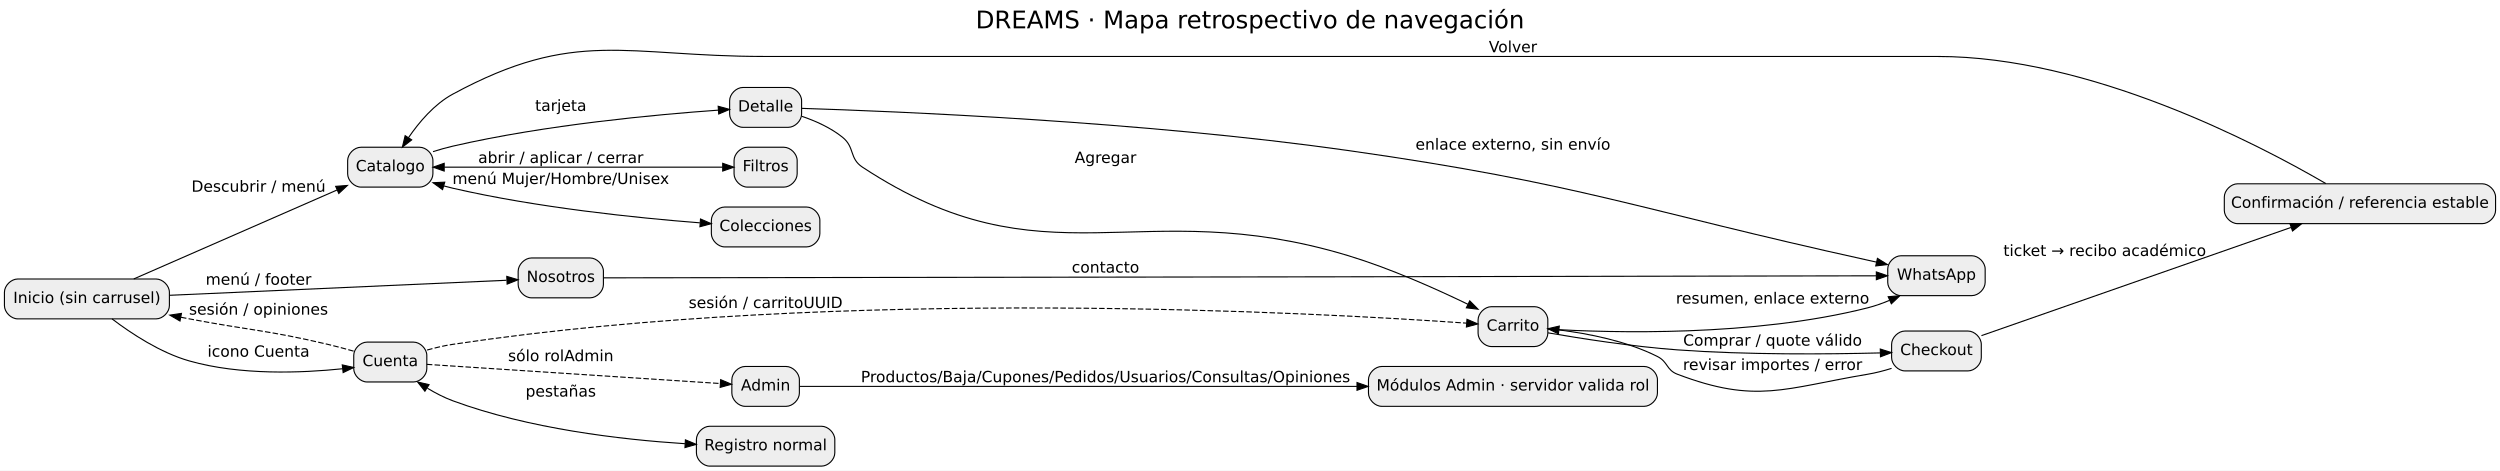
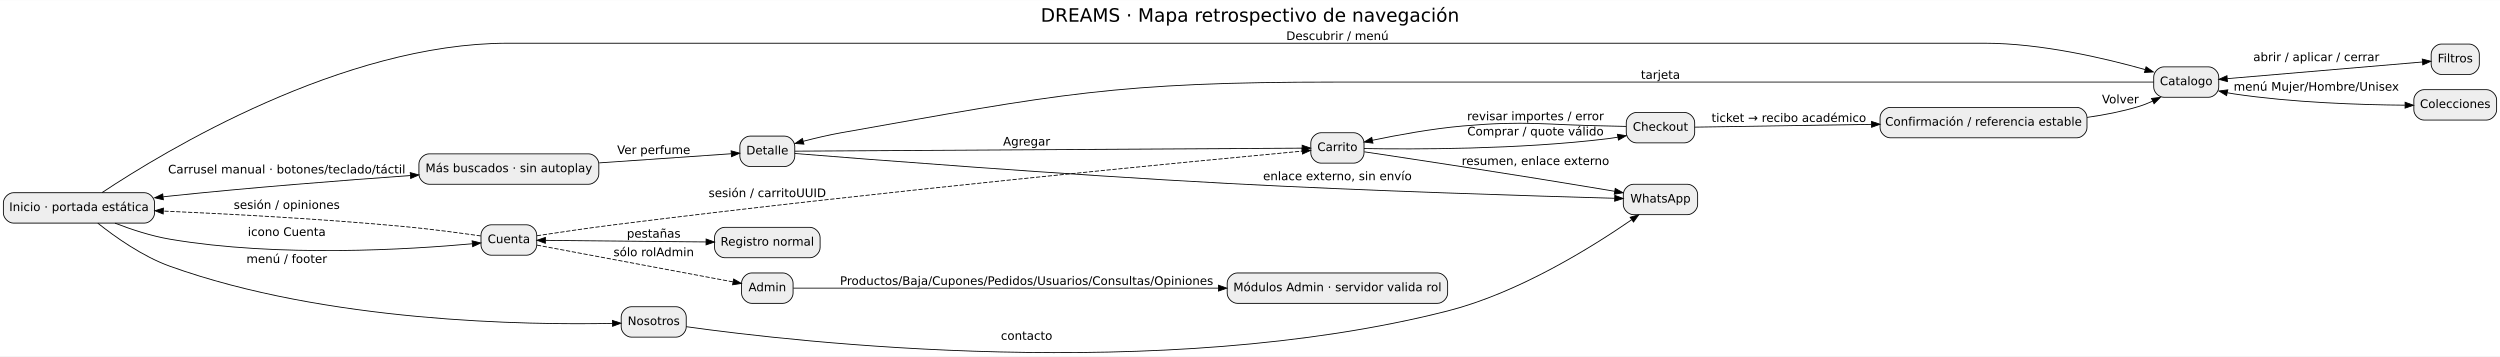
- <svg xmlns="http://www.w3.org/2000/svg" width="2258pt" height="425pt" viewBox="0.00 0.00 2258.00 425.00">
-   <g id="graph0" class="graph" transform="scale(1 1) rotate(0) translate(4 421)">
-     <polygon fill="white" stroke="transparent" points="-4,4 -4,-421 2254,-421 2254,4 -4,4" />
-     <text text-anchor="middle" x="1125" y="-395.4" font-family="DejaVu Sans" font-size="22.00">DREAMS · Mapa retrospectivo de navegación</text>
+ <svg xmlns="http://www.w3.org/2000/svg" width="2960pt" height="422pt" viewBox="0.00 0.00 2960.00 421.67">
+   <g id="graph0" class="graph" transform="scale(1 1) rotate(0) translate(4 417.67)">
+     <polygon fill="white" stroke="transparent" points="-4,4 -4,-417.67 2956,-417.67 2956,4 -4,4" />
+     <text text-anchor="middle" x="1476" y="-392.07" font-family="DejaVu Sans" font-size="22.00">DREAMS · Mapa retrospectivo de navegación</text>
    <g id="node1" class="node">
-       <path fill="#eeeeee" stroke="black" d="M137,-169C137,-169 12,-169 12,-169 6,-169 0,-163 0,-157 0,-157 0,-145 0,-145 0,-139 6,-133 12,-133 12,-133 137,-133 137,-133 143,-133 149,-139 149,-145 149,-145 149,-157 149,-157 149,-163 143,-169 137,-169" />
-       <text text-anchor="middle" x="74.5" y="-147.3" font-family="DejaVu Sans" font-size="14.00">Inicio (sin carrusel)</text>
+       <path fill="#eeeeee" stroke="black" d="M167,-189.67C167,-189.67 12,-189.67 12,-189.67 6,-189.67 0,-183.67 0,-177.67 0,-177.67 0,-165.67 0,-165.67 0,-159.67 6,-153.67 12,-153.67 12,-153.67 167,-153.67 167,-153.67 173,-153.67 179,-159.67 179,-165.67 179,-165.67 179,-177.67 179,-177.67 179,-183.67 173,-189.67 167,-189.67" />
+       <text text-anchor="middle" x="89.5" y="-167.97" font-family="DejaVu Sans" font-size="14.00">Inicio · portada estática</text>
    </g>
    <g id="node2" class="node">
-       <path fill="#eeeeee" stroke="black" d="M375,-288C375,-288 322,-288 322,-288 316,-288 310,-282 310,-276 310,-276 310,-264 310,-264 310,-258 316,-252 322,-252 322,-252 375,-252 375,-252 381,-252 387,-258 387,-264 387,-264 387,-276 387,-276 387,-282 381,-288 375,-288" />
-       <text text-anchor="middle" x="348.5" y="-266.3" font-family="DejaVu Sans" font-size="14.00">Catalogo</text>
+       <path fill="#eeeeee" stroke="black" d="M693,-235.67C693,-235.67 504,-235.67 504,-235.67 498,-235.67 492,-229.67 492,-223.67 492,-223.67 492,-211.67 492,-211.67 492,-205.67 498,-199.67 504,-199.67 504,-199.67 693,-199.67 693,-199.67 699,-199.67 705,-205.67 705,-211.67 705,-211.67 705,-223.67 705,-223.67 705,-229.67 699,-235.67 693,-235.67" />
+       <text text-anchor="middle" x="598.5" y="-213.97" font-family="DejaVu Sans" font-size="14.00">Más buscados · sin autoplay</text>
    </g>
    <g id="edge1" class="edge">
-       <path fill="none" stroke="black" d="M116.81,-169.07C166.2,-190.68 248.66,-226.76 300.45,-249.42" />
-       <polygon fill="black" stroke="black" points="299.19,-252.68 309.75,-253.49 301.99,-246.27 299.19,-252.68" />
-       <text text-anchor="middle" x="229.5" y="-247.8" font-family="DejaVu Sans" font-size="14.00">Descubrir / menú</text>
+       <path fill="none" stroke="black" d="M189.24,-184.82C191.85,-185.12 194.44,-185.4 197,-185.67 292.79,-195.78 401.78,-204.3 481.85,-209.99" />
+       <polygon fill="black" stroke="black" points="189.42,-181.32 179.08,-183.66 188.62,-188.28 189.42,-181.32" />
+       <polygon fill="black" stroke="black" points="481.74,-213.49 491.96,-210.71 482.23,-206.51 481.74,-213.49" />
+       <text text-anchor="middle" x="335.5" y="-212.47" font-family="DejaVu Sans" font-size="14.00">Carrusel manual · botones/teclado/táctil</text>
+     </g>
+     <g id="node4" class="node">
+       <path fill="#eeeeee" stroke="black" d="M2611,-338.67C2611,-338.67 2558,-338.67 2558,-338.67 2552,-338.67 2546,-332.67 2546,-326.67 2546,-326.67 2546,-314.67 2546,-314.67 2546,-308.67 2552,-302.67 2558,-302.67 2558,-302.67 2611,-302.67 2611,-302.67 2617,-302.67 2623,-308.67 2623,-314.67 2623,-314.67 2623,-326.67 2623,-326.67 2623,-332.67 2617,-338.67 2611,-338.67" />
+       <text text-anchor="middle" x="2584.5" y="-316.97" font-family="DejaVu Sans" font-size="14.00">Catalogo</text>
+     </g>
+     <g id="edge3" class="edge">
+       <path fill="none" stroke="black" d="M116.86,-189.84C189.75,-238.25 401.58,-366.67 597.5,-366.67 597.5,-366.67 597.5,-366.67 2345.5,-366.67 2412.49,-366.67 2488.19,-348.88 2535.87,-335.43" />
+       <polygon fill="black" stroke="black" points="2536.96,-338.76 2545.6,-332.63 2535.02,-332.03 2536.96,-338.76" />
+       <text text-anchor="middle" x="1579.5" y="-370.47" font-family="DejaVu Sans" font-size="14.00">Descubrir / menú</text>
+     </g>
+     <g id="node9" class="node">
+       <path fill="#eeeeee" stroke="black" d="M796.5,-54.67C796.5,-54.67 743.5,-54.67 743.5,-54.67 737.5,-54.67 731.5,-48.67 731.5,-42.67 731.5,-42.67 731.5,-30.67 731.5,-30.67 731.5,-24.67 737.5,-18.67 743.5,-18.67 743.5,-18.67 796.5,-18.67 796.5,-18.67 802.5,-18.67 808.5,-24.67 808.5,-30.67 808.5,-30.67 808.5,-42.67 808.5,-42.67 808.5,-48.67 802.5,-54.67 796.5,-54.67" />
+       <text text-anchor="middle" x="770" y="-32.97" font-family="DejaVu Sans" font-size="14.00">Nosotros</text>
+     </g>
+     <g id="edge10" class="edge">
+       <path fill="none" stroke="black" d="M111.75,-153.63C132.18,-137.37 164.66,-114.29 197,-102.67 382.13,-36.16 620.63,-32.9 721.06,-34.95" />
+       <polygon fill="black" stroke="black" points="721.12,-38.45 731.2,-35.19 721.28,-31.46 721.12,-38.45" />
+       <text text-anchor="middle" x="335.5" y="-106.47" font-family="DejaVu Sans" font-size="14.00">menú / footer</text>
+     </g>
+     <g id="node10" class="node">
+       <path fill="#eeeeee" stroke="black" d="M619.5,-151.67C619.5,-151.67 577.5,-151.67 577.5,-151.67 571.5,-151.67 565.5,-145.67 565.5,-139.67 565.5,-139.67 565.5,-127.67 565.5,-127.67 565.5,-121.67 571.5,-115.67 577.5,-115.67 577.5,-115.67 619.5,-115.67 619.5,-115.67 625.5,-115.67 631.5,-121.67 631.5,-127.67 631.5,-127.67 631.5,-139.67 631.5,-139.67 631.5,-145.67 625.5,-151.67 619.5,-151.67" />
+       <text text-anchor="middle" x="598.5" y="-129.97" font-family="DejaVu Sans" font-size="14.00">Cuenta</text>
+     </g>
+     <g id="edge11" class="edge">
+       <path fill="none" stroke="black" d="M132.15,-153.6C151.48,-146.15 175,-138.41 197,-134.67 325.87,-112.75 481.46,-122.49 555.02,-129.2" />
+       <polygon fill="black" stroke="black" points="554.98,-132.71 565.27,-130.17 555.64,-125.75 554.98,-132.71" />
+       <text text-anchor="middle" x="335.5" y="-138.47" font-family="DejaVu Sans" font-size="14.00">icono Cuenta</text>
+     </g>
+     <g id="node3" class="node">
+       <path fill="#eeeeee" stroke="black" d="M925,-256.67C925,-256.67 884,-256.67 884,-256.67 878,-256.67 872,-250.67 872,-244.67 872,-244.67 872,-232.67 872,-232.67 872,-226.67 878,-220.67 884,-220.67 884,-220.67 925,-220.67 925,-220.67 931,-220.67 937,-226.67 937,-232.67 937,-232.67 937,-244.67 937,-244.67 937,-250.67 931,-256.67 925,-256.67" />
+       <text text-anchor="middle" x="904.5" y="-234.97" font-family="DejaVu Sans" font-size="14.00">Detalle</text>
+     </g>
+     <g id="edge2" class="edge">
+       <path fill="none" stroke="black" d="M705.4,-224.98C759.19,-228.7 821.5,-233 861.65,-235.78" />
+       <polygon fill="black" stroke="black" points="861.65,-239.28 871.87,-236.48 862.13,-232.3 861.65,-239.28" />
+       <text text-anchor="middle" x="770" y="-235.47" font-family="DejaVu Sans" font-size="14.00">Ver perfume</text>
+     </g>
+     <g id="node5" class="node">
+       <path fill="#eeeeee" stroke="black" d="M1599,-260.67C1599,-260.67 1560,-260.67 1560,-260.67 1554,-260.67 1548,-254.67 1548,-248.67 1548,-248.67 1548,-236.67 1548,-236.67 1548,-230.67 1554,-224.67 1560,-224.67 1560,-224.67 1599,-224.67 1599,-224.67 1605,-224.67 1611,-230.67 1611,-236.67 1611,-236.67 1611,-248.67 1611,-248.67 1611,-254.67 1605,-260.67 1599,-260.67" />
+       <text text-anchor="middle" x="1579.5" y="-238.97" font-family="DejaVu Sans" font-size="14.00">Carrito</text>
+     </g>
+     <g id="edge5" class="edge">
+       <path fill="none" stroke="black" d="M937.06,-238.85C1047.15,-239.51 1414.23,-241.69 1537.63,-242.42" />
+       <polygon fill="black" stroke="black" points="1537.76,-245.92 1547.79,-242.48 1537.81,-238.92 1537.76,-245.92" />
+       <text text-anchor="middle" x="1211.5" y="-245.47" font-family="DejaVu Sans" font-size="14.00">Agregar</text>
+     </g>
+     <g id="node14" class="node">
+       <path fill="#eeeeee" stroke="black" d="M1994,-199.67C1994,-199.67 1930,-199.67 1930,-199.67 1924,-199.67 1918,-193.67 1918,-187.67 1918,-187.67 1918,-175.67 1918,-175.67 1918,-169.67 1924,-163.67 1930,-163.67 1930,-163.67 1994,-163.67 1994,-163.67 2000,-163.67 2006,-169.67 2006,-175.67 2006,-175.67 2006,-187.67 2006,-187.67 2006,-193.67 2000,-199.67 1994,-199.67" />
+       <text text-anchor="middle" x="1962" y="-177.97" font-family="DejaVu Sans" font-size="14.00">WhatsApp</text>
+     </g>
+     <g id="edge17" class="edge">
+       <path fill="none" stroke="black" d="M937.03,-236.1C1020.5,-229.38 1254.19,-211.09 1449,-200.67 1616.37,-191.71 1814.75,-185.65 1907.81,-183.07" />
+       <polygon fill="black" stroke="black" points="1907.92,-186.57 1917.82,-182.79 1907.73,-179.57 1907.92,-186.57" />
+       <text text-anchor="middle" x="1579.5" y="-204.47" font-family="DejaVu Sans" font-size="14.00">enlace externo, sin envío</text>
+     </g>
+     <g id="edge4" class="edge">
+       <path fill="none" stroke="black" d="M2545.99,-320.67C2499.09,-320.67 2416.36,-320.67 2345.5,-320.67 1578.5,-320.67 1578.5,-320.67 1578.5,-320.67 1316.47,-320.67 1250,-306.42 992,-260.67 977.27,-258.05 961.34,-254.28 947.22,-250.6" />
+       <polygon fill="black" stroke="black" points="947.86,-247.15 937.3,-247.95 946.06,-253.91 947.86,-247.15" />
+       <text text-anchor="middle" x="1962" y="-324.47" font-family="DejaVu Sans" font-size="14.00">tarjeta</text>
    </g>
    <g id="node8" class="node">
-       <path fill="#eeeeee" stroke="black" d="M529,-188C529,-188 476,-188 476,-188 470,-188 464,-182 464,-176 464,-176 464,-164 464,-164 464,-158 470,-152 476,-152 476,-152 529,-152 529,-152 535,-152 541,-158 541,-164 541,-164 541,-176 541,-176 541,-182 535,-188 529,-188" />
-       <text text-anchor="middle" x="502.5" y="-166.3" font-family="DejaVu Sans" font-size="14.00">Nosotros</text>
+       <path fill="#eeeeee" stroke="black" d="M2919.5,-365.67C2919.5,-365.67 2886.5,-365.67 2886.5,-365.67 2880.5,-365.67 2874.5,-359.67 2874.5,-353.67 2874.5,-353.67 2874.5,-341.67 2874.5,-341.67 2874.5,-335.67 2880.5,-329.67 2886.5,-329.67 2886.5,-329.67 2919.5,-329.67 2919.5,-329.67 2925.5,-329.67 2931.5,-335.67 2931.5,-341.67 2931.5,-341.67 2931.5,-353.67 2931.5,-353.67 2931.5,-359.67 2925.5,-365.67 2919.5,-365.67" />
+       <text text-anchor="middle" x="2903" y="-343.97" font-family="DejaVu Sans" font-size="14.00">Filtros</text>
+     </g>
+     <g id="edge9" class="edge">
+       <path fill="none" stroke="black" d="M2633.34,-324.75C2696.48,-330.13 2806.35,-339.51 2864.08,-344.43" />
+       <polygon fill="black" stroke="black" points="2633.31,-321.23 2623.05,-323.87 2632.72,-328.21 2633.31,-321.23" />
+       <polygon fill="black" stroke="black" points="2863.97,-347.93 2874.23,-345.3 2864.56,-340.96 2863.97,-347.93" />
+       <text text-anchor="middle" x="2738.5" y="-345.47" font-family="DejaVu Sans" font-size="14.00">abrir / aplicar / cerrar</text>
+     </g>
+     <g id="node15" class="node">
+       <path fill="#eeeeee" stroke="black" d="M2940,-311.67C2940,-311.67 2866,-311.67 2866,-311.67 2860,-311.67 2854,-305.67 2854,-299.67 2854,-299.67 2854,-287.67 2854,-287.67 2854,-281.67 2860,-275.67 2866,-275.67 2866,-275.67 2940,-275.67 2940,-275.67 2946,-275.67 2952,-281.67 2952,-287.67 2952,-287.67 2952,-299.67 2952,-299.67 2952,-305.67 2946,-311.67 2940,-311.67" />
+       <text text-anchor="middle" x="2903" y="-289.97" font-family="DejaVu Sans" font-size="14.00">Colecciones</text>
+     </g>
+     <g id="edge20" class="edge">
+       <path fill="none" stroke="black" d="M2633.27,-307.99C2635.87,-307.49 2638.46,-307.05 2641,-306.67 2709.99,-296.35 2790.25,-293.74 2843.37,-293.29" />
+       <polygon fill="black" stroke="black" points="2632.28,-304.62 2623.21,-310.1 2633.72,-311.47 2632.28,-304.62" />
+       <polygon fill="black" stroke="black" points="2843.64,-296.79 2853.61,-293.23 2843.59,-289.79 2843.64,-296.79" />
+       <text text-anchor="middle" x="2738.5" y="-310.47" font-family="DejaVu Sans" font-size="14.00">menú Mujer/Hombre/Unisex</text>
+     </g>
+     <g id="node6" class="node">
+       <path fill="#eeeeee" stroke="black" d="M1990.5,-284.67C1990.5,-284.67 1933.5,-284.67 1933.5,-284.67 1927.5,-284.67 1921.5,-278.67 1921.5,-272.67 1921.5,-272.67 1921.5,-260.67 1921.5,-260.67 1921.5,-254.67 1927.5,-248.67 1933.5,-248.67 1933.5,-248.67 1990.5,-248.67 1990.5,-248.67 1996.5,-248.67 2002.5,-254.67 2002.5,-260.67 2002.5,-260.67 2002.5,-272.67 2002.5,-272.67 2002.5,-278.67 1996.5,-284.67 1990.5,-284.67" />
+       <text text-anchor="middle" x="1962" y="-262.97" font-family="DejaVu Sans" font-size="14.00">Checkout</text>
+     </g>
+     <g id="edge6" class="edge">
+       <path fill="none" stroke="black" d="M1611.04,-241.94C1668.06,-240.98 1794.51,-240.71 1900,-253.67 1903.71,-254.12 1907.53,-254.69 1911.36,-255.34" />
+       <polygon fill="black" stroke="black" points="1911,-258.83 1921.47,-257.19 1912.26,-251.94 1911,-258.83" />
+       <text text-anchor="middle" x="1814" y="-257.47" font-family="DejaVu Sans" font-size="14.00">Comprar / quote válido</text>
+     </g>
+     <g id="edge18" class="edge">
+       <path fill="none" stroke="black" d="M1611.38,-238.08C1668.45,-229.54 1794.25,-210.47 1900,-192.67 1902.51,-192.24 1905.07,-191.81 1907.66,-191.36" />
+       <polygon fill="black" stroke="black" points="1908.45,-194.77 1917.7,-189.6 1907.25,-187.88 1908.45,-194.77" />
+       <text text-anchor="middle" x="1814" y="-222.47" font-family="DejaVu Sans" font-size="14.00">resumen, enlace externo</text>
+     </g>
+     <g id="edge21" class="edge">
+       <path fill="none" stroke="black" d="M1921.3,-268.16C1914.21,-268.37 1906.89,-268.55 1900,-268.67 1823.57,-269.92 1804.15,-275.33 1728,-268.67 1691.5,-265.47 1650.5,-257.92 1621.01,-251.77" />
+       <polygon fill="black" stroke="black" points="1621.59,-248.32 1611.09,-249.67 1620.14,-255.17 1621.59,-248.32" />
+       <text text-anchor="middle" x="1814" y="-275.47" font-family="DejaVu Sans" font-size="14.00">revisar importes / error</text>
+     </g>
+     <g id="node7" class="node">
+       <path fill="#eeeeee" stroke="black" d="M2455,-290.67C2455,-290.67 2234,-290.67 2234,-290.67 2228,-290.67 2222,-284.67 2222,-278.67 2222,-278.67 2222,-266.67 2222,-266.67 2222,-260.67 2228,-254.67 2234,-254.67 2234,-254.67 2455,-254.67 2455,-254.67 2461,-254.67 2467,-260.67 2467,-266.67 2467,-266.67 2467,-278.67 2467,-278.67 2467,-284.67 2461,-290.67 2455,-290.67" />
+       <text text-anchor="middle" x="2344.5" y="-268.97" font-family="DejaVu Sans" font-size="14.00">Confirmación / referencia estable</text>
+     </g>
+     <g id="edge7" class="edge">
+       <path fill="none" stroke="black" d="M2002.64,-267.29C2051.82,-268.07 2138.15,-269.43 2211.62,-270.59" />
+       <polygon fill="black" stroke="black" points="2211.85,-274.09 2221.9,-270.75 2211.96,-267.09 2211.85,-274.09" />
+       <text text-anchor="middle" x="2114" y="-273.47" font-family="DejaVu Sans" font-size="14.00">ticket → recibo académico</text>
    </g>
    <g id="edge8" class="edge">
-       <path fill="none" stroke="black" d="M149.22,-154.29C236.49,-158.18 379.31,-164.55 453.45,-167.86" />
-       <polygon fill="black" stroke="black" points="453.73,-171.37 463.88,-168.32 454.04,-164.38 453.73,-171.37" />
-       <text text-anchor="middle" x="229.5" y="-163.8" font-family="DejaVu Sans" font-size="14.00">menú / footer</text>
+       <path fill="none" stroke="black" d="M2467.03,-278.84C2487.64,-281.72 2508.63,-285.83 2528,-291.67 2533.6,-293.35 2539.3,-295.61 2544.81,-298.13" />
+       <polygon fill="black" stroke="black" points="2543.33,-301.3 2553.85,-302.55 2546.4,-295.01 2543.33,-301.3" />
+       <text text-anchor="middle" x="2506.5" y="-295.47" font-family="DejaVu Sans" font-size="14.00">Volver</text>
    </g>
-     <g id="node9" class="node">
-       <path fill="#eeeeee" stroke="black" d="M369.5,-112C369.5,-112 327.5,-112 327.5,-112 321.5,-112 315.5,-106 315.5,-100 315.5,-100 315.5,-88 315.5,-88 315.5,-82 321.5,-76 327.5,-76 327.5,-76 369.5,-76 369.5,-76 375.5,-76 381.5,-82 381.5,-88 381.5,-88 381.5,-100 381.5,-100 381.5,-106 375.5,-112 369.5,-112" />
-       <text text-anchor="middle" x="348.5" y="-90.3" font-family="DejaVu Sans" font-size="14.00">Cuenta</text>
+     <g id="edge19" class="edge">
+       <path fill="none" stroke="black" d="M808.5,-31.04C936.87,-13.06 1369.49,36.92 1710,-49.67 1794.28,-71.1 1881.74,-125.79 1927.87,-157.64" />
+       <polygon fill="black" stroke="black" points="1926.06,-160.65 1936.27,-163.5 1930.07,-154.91 1926.06,-160.65" />
+       <text text-anchor="middle" x="1211.5" y="-15.47" font-family="DejaVu Sans" font-size="14.00">contacto</text>
    </g>
-     <g id="edge9" class="edge">
-       <path fill="none" stroke="black" d="M97.18,-132.99C114.76,-119.61 140.85,-102.45 167,-95 213.01,-81.9 268.33,-84.07 305.49,-87.95" />
-       <polygon fill="black" stroke="black" points="305.14,-91.43 315.47,-89.08 305.93,-84.48 305.14,-91.43" />
-       <text text-anchor="middle" x="229.5" y="-98.8" font-family="DejaVu Sans" font-size="14.00">icono Cuenta</text>
+     <g id="edge15" class="edge">
+       <path fill="none" stroke="black" stroke-dasharray="5,2" d="M565.33,-138.48C540.44,-142.04 505.11,-146.76 474,-149.67 377.57,-158.67 267.12,-164.54 189.6,-167.93" />
+       <polygon fill="black" stroke="black" points="189.2,-164.44 179.36,-168.37 189.51,-171.44 189.2,-164.44" />
+       <text text-anchor="middle" x="335.5" y="-170.47" font-family="DejaVu Sans" font-size="14.00">sesión / opiniones</text>
    </g>
-     <g id="node3" class="node">
-       <path fill="#eeeeee" stroke="black" d="M708,-342C708,-342 667,-342 667,-342 661,-342 655,-336 655,-330 655,-330 655,-318 655,-318 655,-312 661,-306 667,-306 667,-306 708,-306 708,-306 714,-306 720,-312 720,-318 720,-318 720,-330 720,-330 720,-336 714,-342 708,-342" />
-       <text text-anchor="middle" x="687.5" y="-320.3" font-family="DejaVu Sans" font-size="14.00">Detalle</text>
+     <g id="edge14" class="edge">
+       <path fill="none" stroke="black" stroke-dasharray="5,2" d="M631.7,-138.71C656.59,-142.52 691.94,-147.75 723,-151.67 1035.83,-191.09 1414.45,-227.37 1537.65,-238.89" />
+       <polygon fill="black" stroke="black" points="1537.48,-242.39 1547.76,-239.83 1538.13,-235.42 1537.48,-242.39" />
+       <text text-anchor="middle" x="904.5" y="-184.47" font-family="DejaVu Sans" font-size="14.00">sesión / carritoUUID</text>
    </g>
-     <g id="edge2" class="edge">
-       <path fill="none" stroke="black" d="M387.11,-284.04C393.04,-285.91 399.15,-287.65 405,-289 488.85,-308.35 589.39,-317.59 644.76,-321.51" />
-       <polygon fill="black" stroke="black" points="644.67,-325.01 654.89,-322.2 645.15,-318.03 644.67,-325.01" />
-       <text text-anchor="middle" x="502.5" y="-320.8" font-family="DejaVu Sans" font-size="14.00">tarjeta</text>
+     <g id="node11" class="node">
+       <path fill="#eeeeee" stroke="black" d="M955,-148.67C955,-148.67 854,-148.67 854,-148.67 848,-148.67 842,-142.67 842,-136.67 842,-136.67 842,-124.67 842,-124.67 842,-118.67 848,-112.67 854,-112.67 854,-112.67 955,-112.67 955,-112.67 961,-112.67 967,-118.67 967,-124.67 967,-124.67 967,-136.67 967,-136.67 967,-142.67 961,-148.67 955,-148.67" />
+       <text text-anchor="middle" x="904.5" y="-126.97" font-family="DejaVu Sans" font-size="14.00">Registro normal</text>
    </g>
-     <g id="node7" class="node">
-       <path fill="#eeeeee" stroke="black" d="M704,-288C704,-288 671,-288 671,-288 665,-288 659,-282 659,-276 659,-276 659,-264 659,-264 659,-258 665,-252 671,-252 671,-252 704,-252 704,-252 710,-252 716,-258 716,-264 716,-264 716,-276 716,-276 716,-282 710,-288 704,-288" />
-       <text text-anchor="middle" x="687.5" y="-266.3" font-family="DejaVu Sans" font-size="14.00">Filtros</text>
+     <g id="edge12" class="edge">
+       <path fill="none" stroke="black" d="M641.96,-133.25C691.13,-132.76 772.93,-131.96 831.97,-131.37" />
+       <polygon fill="black" stroke="black" points="641.71,-129.75 631.75,-133.35 641.78,-136.75 641.71,-129.75" />
+       <polygon fill="black" stroke="black" points="832.02,-134.87 841.98,-131.27 831.95,-127.87 832.02,-134.87" />
+       <text text-anchor="middle" x="770" y="-136.47" font-family="DejaVu Sans" font-size="14.00">pestañas</text>
    </g>
-     <g id="edge7" class="edge">
-       <path fill="none" stroke="black" d="M397.27,-270C464.85,-270 587,-270 648.68,-270" />
-       <polygon fill="black" stroke="black" points="397.18,-266.5 387.18,-270 397.18,-273.5 397.18,-266.5" />
-       <polygon fill="black" stroke="black" points="648.76,-273.5 658.76,-270 648.76,-266.5 648.76,-273.5" />
-       <text text-anchor="middle" x="502.5" y="-273.8" font-family="DejaVu Sans" font-size="14.00">abrir / aplicar / cerrar</text>
+     <g id="node12" class="node">
+       <path fill="#eeeeee" stroke="black" d="M923,-94.67C923,-94.67 886,-94.67 886,-94.67 880,-94.67 874,-88.67 874,-82.67 874,-82.67 874,-70.67 874,-70.67 874,-64.67 880,-58.67 886,-58.67 886,-58.67 923,-58.67 923,-58.67 929,-58.67 935,-64.67 935,-70.67 935,-70.67 935,-82.67 935,-82.67 935,-88.67 929,-94.67 923,-94.67" />
+       <text text-anchor="middle" x="904.5" y="-72.97" font-family="DejaVu Sans" font-size="14.00">Admin</text>
    </g>
-     <g id="node14" class="node">
-       <path fill="#eeeeee" stroke="black" d="M724.5,-234C724.5,-234 650.5,-234 650.5,-234 644.5,-234 638.5,-228 638.5,-222 638.5,-222 638.5,-210 638.5,-210 638.5,-204 644.5,-198 650.5,-198 650.5,-198 724.5,-198 724.5,-198 730.5,-198 736.5,-204 736.5,-210 736.5,-210 736.5,-222 736.5,-222 736.5,-228 730.5,-234 724.5,-234" />
-       <text text-anchor="middle" x="687.5" y="-212.3" font-family="DejaVu Sans" font-size="14.00">Colecciones</text>
-     </g>
-     <g id="edge18" class="edge">
-       <path fill="none" stroke="black" d="M396.93,-253.05C399.64,-252.3 402.35,-251.61 405,-251 481.01,-233.46 570.72,-224.23 628.09,-219.74" />
-       <polygon fill="black" stroke="black" points="395.71,-249.76 387.11,-255.96 397.7,-256.47 395.71,-249.76" />
-       <polygon fill="black" stroke="black" points="628.7,-223.2 638.41,-218.95 628.17,-216.22 628.7,-223.2" />
-       <text text-anchor="middle" x="502.5" y="-254.8" font-family="DejaVu Sans" font-size="14.00">menú Mujer/Hombre/Unisex</text>
-     </g>
-     <g id="node4" class="node">
-       <path fill="#eeeeee" stroke="black" d="M1382,-144C1382,-144 1343,-144 1343,-144 1337,-144 1331,-138 1331,-132 1331,-132 1331,-120 1331,-120 1331,-114 1337,-108 1343,-108 1343,-108 1382,-108 1382,-108 1388,-108 1394,-114 1394,-120 1394,-120 1394,-132 1394,-132 1394,-138 1388,-144 1382,-144" />
-       <text text-anchor="middle" x="1362.5" y="-122.3" font-family="DejaVu Sans" font-size="14.00">Carrito</text>
-     </g>
-     <g id="edge3" class="edge">
-       <path fill="none" stroke="black" d="M720.29,-315.94C732.64,-311.72 746.36,-305.59 757,-297 768.22,-287.94 762.95,-277.92 775,-270 940.73,-161.06 1024.23,-247.63 1214,-190 1251.72,-178.55 1292.71,-160.25 1321.88,-146.15" />
-       <polygon fill="black" stroke="black" points="1323.47,-149.27 1330.92,-141.74 1320.4,-142.98 1323.47,-149.27" />
-       <text text-anchor="middle" x="994.5" y="-273.8" font-family="DejaVu Sans" font-size="14.00">Agregar</text>
+     <g id="edge13" class="edge">
+       <path fill="none" stroke="black" stroke-dasharray="5,2" d="M631.75,-127.62C687.79,-117.11 803,-95.51 863.84,-84.1" />
+       <polygon fill="black" stroke="black" points="864.65,-87.51 873.83,-82.23 863.36,-80.63 864.65,-87.51" />
+       <text text-anchor="middle" x="770" y="-114.47" font-family="DejaVu Sans" font-size="14.00">sólo rolAdmin</text>
    </g>
    <g id="node13" class="node">
-       <path fill="#eeeeee" stroke="black" d="M1777,-190C1777,-190 1713,-190 1713,-190 1707,-190 1701,-184 1701,-178 1701,-178 1701,-166 1701,-166 1701,-160 1707,-154 1713,-154 1713,-154 1777,-154 1777,-154 1783,-154 1789,-160 1789,-166 1789,-166 1789,-178 1789,-178 1789,-184 1783,-190 1777,-190" />
-       <text text-anchor="middle" x="1745" y="-168.3" font-family="DejaVu Sans" font-size="14.00">WhatsApp</text>
-     </g>
-     <g id="edge15" class="edge">
-       <path fill="none" stroke="black" d="M720.05,-323.13C801.94,-320.56 1027.87,-311.43 1214,-285 1424.92,-255.05 1474.95,-231.83 1683,-186 1685.6,-185.43 1688.25,-184.84 1690.94,-184.24" />
-       <polygon fill="black" stroke="black" points="1691.71,-187.65 1700.7,-182.04 1690.18,-180.82 1691.71,-187.65" />
-       <text text-anchor="middle" x="1362.5" y="-285.8" font-family="DejaVu Sans" font-size="14.00">enlace externo, sin envío</text>
-     </g>
-     <g id="node5" class="node">
-       <path fill="#eeeeee" stroke="black" d="M1773.5,-122C1773.5,-122 1716.5,-122 1716.5,-122 1710.5,-122 1704.5,-116 1704.5,-110 1704.5,-110 1704.5,-98 1704.5,-98 1704.5,-92 1710.5,-86 1716.5,-86 1716.5,-86 1773.5,-86 1773.5,-86 1779.5,-86 1785.5,-92 1785.5,-98 1785.5,-98 1785.5,-110 1785.5,-110 1785.5,-116 1779.5,-122 1773.5,-122" />
-       <text text-anchor="middle" x="1745" y="-100.3" font-family="DejaVu Sans" font-size="14.00">Checkout</text>
-     </g>
-     <g id="edge4" class="edge">
-       <path fill="none" stroke="black" d="M1394.16,-120.38C1423.9,-115.23 1470.37,-107.97 1511,-105 1574.01,-100.4 1646.87,-101.04 1694.1,-102.24" />
-       <polygon fill="black" stroke="black" points="1694.27,-105.75 1704.36,-102.52 1694.46,-98.75 1694.27,-105.75" />
-       <text text-anchor="middle" x="1597" y="-108.8" font-family="DejaVu Sans" font-size="14.00">Comprar / quote válido</text>
+       <path fill="#eeeeee" stroke="black" d="M1698,-94.67C1698,-94.67 1461,-94.67 1461,-94.67 1455,-94.67 1449,-88.67 1449,-82.67 1449,-82.67 1449,-70.67 1449,-70.67 1449,-64.67 1455,-58.67 1461,-58.67 1461,-58.67 1698,-58.67 1698,-58.67 1704,-58.67 1710,-64.67 1710,-70.67 1710,-70.67 1710,-82.67 1710,-82.67 1710,-88.67 1704,-94.67 1698,-94.67" />
+       <text text-anchor="middle" x="1579.5" y="-72.97" font-family="DejaVu Sans" font-size="14.00">Módulos Admin · servidor valida rol</text>
    </g>
    <g id="edge16" class="edge">
-       <path fill="none" stroke="black" d="M1394.04,-123.74C1451.59,-120.32 1579.62,-116.77 1683,-143 1689.57,-144.67 1696.28,-147.06 1702.73,-149.76" />
-       <polygon fill="black" stroke="black" points="1701.4,-153 1711.96,-153.9 1704.27,-146.61 1701.4,-153" />
-       <text text-anchor="middle" x="1597" y="-146.8" font-family="DejaVu Sans" font-size="14.00">resumen, enlace externo</text>
-     </g>
-     <g id="edge19" class="edge">
-       <path fill="none" stroke="black" d="M1704.46,-88.28C1697.42,-86.09 1690.07,-84.18 1683,-83 1607.6,-70.39 1582.45,-55.83 1511,-83 1501,-86.8 1502.56,-94.19 1493,-99 1465.2,-112.99 1430.54,-119.73 1404.08,-122.98" />
-       <polygon fill="black" stroke="black" points="1403.56,-119.52 1394.01,-124.1 1404.34,-126.47 1403.56,-119.52" />
-       <text text-anchor="middle" x="1597" y="-86.8" font-family="DejaVu Sans" font-size="14.00">revisar importes / error</text>
-     </g>
-     <g id="node6" class="node">
-       <path fill="#eeeeee" stroke="black" d="M2238,-255C2238,-255 2017,-255 2017,-255 2011,-255 2005,-249 2005,-243 2005,-243 2005,-231 2005,-231 2005,-225 2011,-219 2017,-219 2017,-219 2238,-219 2238,-219 2244,-219 2250,-225 2250,-231 2250,-231 2250,-243 2250,-243 2250,-249 2244,-255 2238,-255" />
-       <text text-anchor="middle" x="2127.5" y="-233.3" font-family="DejaVu Sans" font-size="14.00">Confirmación / referencia estable</text>
-     </g>
-     <g id="edge5" class="edge">
-       <path fill="none" stroke="black" d="M1785.64,-117.86C1852.09,-141.08 1986.37,-188.02 2065.1,-215.54" />
-       <polygon fill="black" stroke="black" points="2064.3,-218.96 2074.89,-218.96 2066.61,-212.36 2064.3,-218.96" />
-       <text text-anchor="middle" x="1897" y="-189.8" font-family="DejaVu Sans" font-size="14.00">ticket → recibo académico</text>
-     </g>
-     <g id="edge6" class="edge">
-       <path fill="none" stroke="black" d="M2096.68,-255.21C2034.1,-291.64 1883.51,-370 1746,-370 686.5,-370 686.5,-370 686.5,-370 560.48,-370 515.84,-395.96 405,-336 388.32,-326.97 374.55,-310.72 364.9,-296.59" />
-       <polygon fill="black" stroke="black" points="367.82,-294.65 359.44,-288.16 361.94,-298.46 367.82,-294.65" />
-       <text text-anchor="middle" x="1362.5" y="-373.8" font-family="DejaVu Sans" font-size="14.00">Volver</text>
-     </g>
-     <g id="edge17" class="edge">
-       <path fill="none" stroke="black" d="M541.24,-170.05C647.26,-170.18 956.81,-170.58 1214,-171 1388.27,-171.29 1594.78,-171.7 1690.44,-171.89" />
-       <polygon fill="black" stroke="black" points="1690.71,-175.39 1700.72,-171.91 1690.73,-168.39 1690.71,-175.39" />
-       <text text-anchor="middle" x="994.5" y="-174.8" font-family="DejaVu Sans" font-size="14.00">contacto</text>
-     </g>
-     <g id="edge13" class="edge">
-       <path fill="none" stroke="black" stroke-dasharray="5,2" d="M315.36,-103.85C307.74,-106.02 299.61,-108.21 292,-110 237.02,-122.95 222.49,-122.44 167,-133 164.5,-133.48 161.95,-133.96 159.39,-134.46" />
-       <polygon fill="black" stroke="black" points="158.55,-131.05 149.4,-136.38 159.88,-137.93 158.55,-131.05" />
-       <text text-anchor="middle" x="229.5" y="-136.8" font-family="DejaVu Sans" font-size="14.00">sesión / opiniones</text>
-     </g>
-     <g id="edge12" class="edge">
-       <path fill="none" stroke="black" stroke-dasharray="5,2" d="M381.76,-104.85C389.3,-106.95 397.36,-108.86 405,-110 756.02,-162.59 1187.57,-138.52 1320.56,-129.14" />
-       <polygon fill="black" stroke="black" points="1320.98,-132.62 1330.7,-128.41 1320.47,-125.64 1320.98,-132.62" />
-       <text text-anchor="middle" x="687.5" y="-142.8" font-family="DejaVu Sans" font-size="14.00">sesión / carritoUUID</text>
-     </g>
-     <g id="node10" class="node">
-       <path fill="#eeeeee" stroke="black" d="M738,-36C738,-36 637,-36 637,-36 631,-36 625,-30 625,-24 625,-24 625,-12 625,-12 625,-6 631,0 637,0 637,0 738,0 738,0 744,0 750,-6 750,-12 750,-12 750,-24 750,-24 750,-30 744,-36 738,-36" />
-       <text text-anchor="middle" x="687.5" y="-14.3" font-family="DejaVu Sans" font-size="14.00">Registro normal</text>
-     </g>
-     <g id="edge10" class="edge">
-       <path fill="none" stroke="black" d="M382.04,-70.35C389.31,-65.98 397.19,-61.88 405,-59 473.4,-33.75 556.53,-23.99 614.65,-20.25" />
-       <polygon fill="black" stroke="black" points="379.76,-67.65 373.21,-75.97 383.52,-73.56 379.76,-67.65" />
-       <polygon fill="black" stroke="black" points="615.07,-23.73 624.84,-19.64 614.65,-16.74 615.07,-23.73" />
-       <text text-anchor="middle" x="502.5" y="-62.8" font-family="DejaVu Sans" font-size="14.00">pestañas</text>
-     </g>
-     <g id="node11" class="node">
-       <path fill="#eeeeee" stroke="black" d="M706,-90C706,-90 669,-90 669,-90 663,-90 657,-84 657,-78 657,-78 657,-66 657,-66 657,-60 663,-54 669,-54 669,-54 706,-54 706,-54 712,-54 718,-60 718,-66 718,-66 718,-78 718,-78 718,-84 712,-90 706,-90" />
-       <text text-anchor="middle" x="687.5" y="-68.3" font-family="DejaVu Sans" font-size="14.00">Admin</text>
-     </g>
-     <g id="edge11" class="edge">
-       <path fill="none" stroke="black" stroke-dasharray="5,2" d="M381.51,-91.91C443.27,-87.88 578.73,-79.04 646.39,-74.62" />
-       <polygon fill="black" stroke="black" points="646.9,-78.09 656.65,-73.95 646.44,-71.11 646.9,-78.09" />
-       <text text-anchor="middle" x="502.5" y="-94.8" font-family="DejaVu Sans" font-size="14.00">sólo rolAdmin</text>
-     </g>
-     <g id="node12" class="node">
-       <path fill="#eeeeee" stroke="black" d="M1481,-90C1481,-90 1244,-90 1244,-90 1238,-90 1232,-84 1232,-78 1232,-78 1232,-66 1232,-66 1232,-60 1238,-54 1244,-54 1244,-54 1481,-54 1481,-54 1487,-54 1493,-60 1493,-66 1493,-66 1493,-78 1493,-78 1493,-84 1487,-90 1481,-90" />
-       <text text-anchor="middle" x="1362.5" y="-68.3" font-family="DejaVu Sans" font-size="14.00">Módulos Admin · servidor valida rol</text>
-     </g>
-     <g id="edge14" class="edge">
-       <path fill="none" stroke="black" d="M718.29,-72C804.75,-72 1059.87,-72 1221.62,-72" />
-       <polygon fill="black" stroke="black" points="1221.65,-75.5 1231.65,-72 1221.65,-68.5 1221.65,-75.5" />
-       <text text-anchor="middle" x="994.5" y="-75.8" font-family="DejaVu Sans" font-size="14.00">Productos/Baja/Cupones/Pedidos/Usuarios/Consultas/Opiniones</text>
+       <path fill="none" stroke="black" d="M935.29,-76.67C1021.75,-76.67 1276.87,-76.67 1438.62,-76.67" />
+       <polygon fill="black" stroke="black" points="1438.65,-80.17 1448.65,-76.67 1438.65,-73.17 1438.65,-80.17" />
+       <text text-anchor="middle" x="1211.5" y="-80.47" font-family="DejaVu Sans" font-size="14.00">Productos/Baja/Cupones/Pedidos/Usuarios/Consultas/Opiniones</text>
    </g>
  </g>
</svg>
